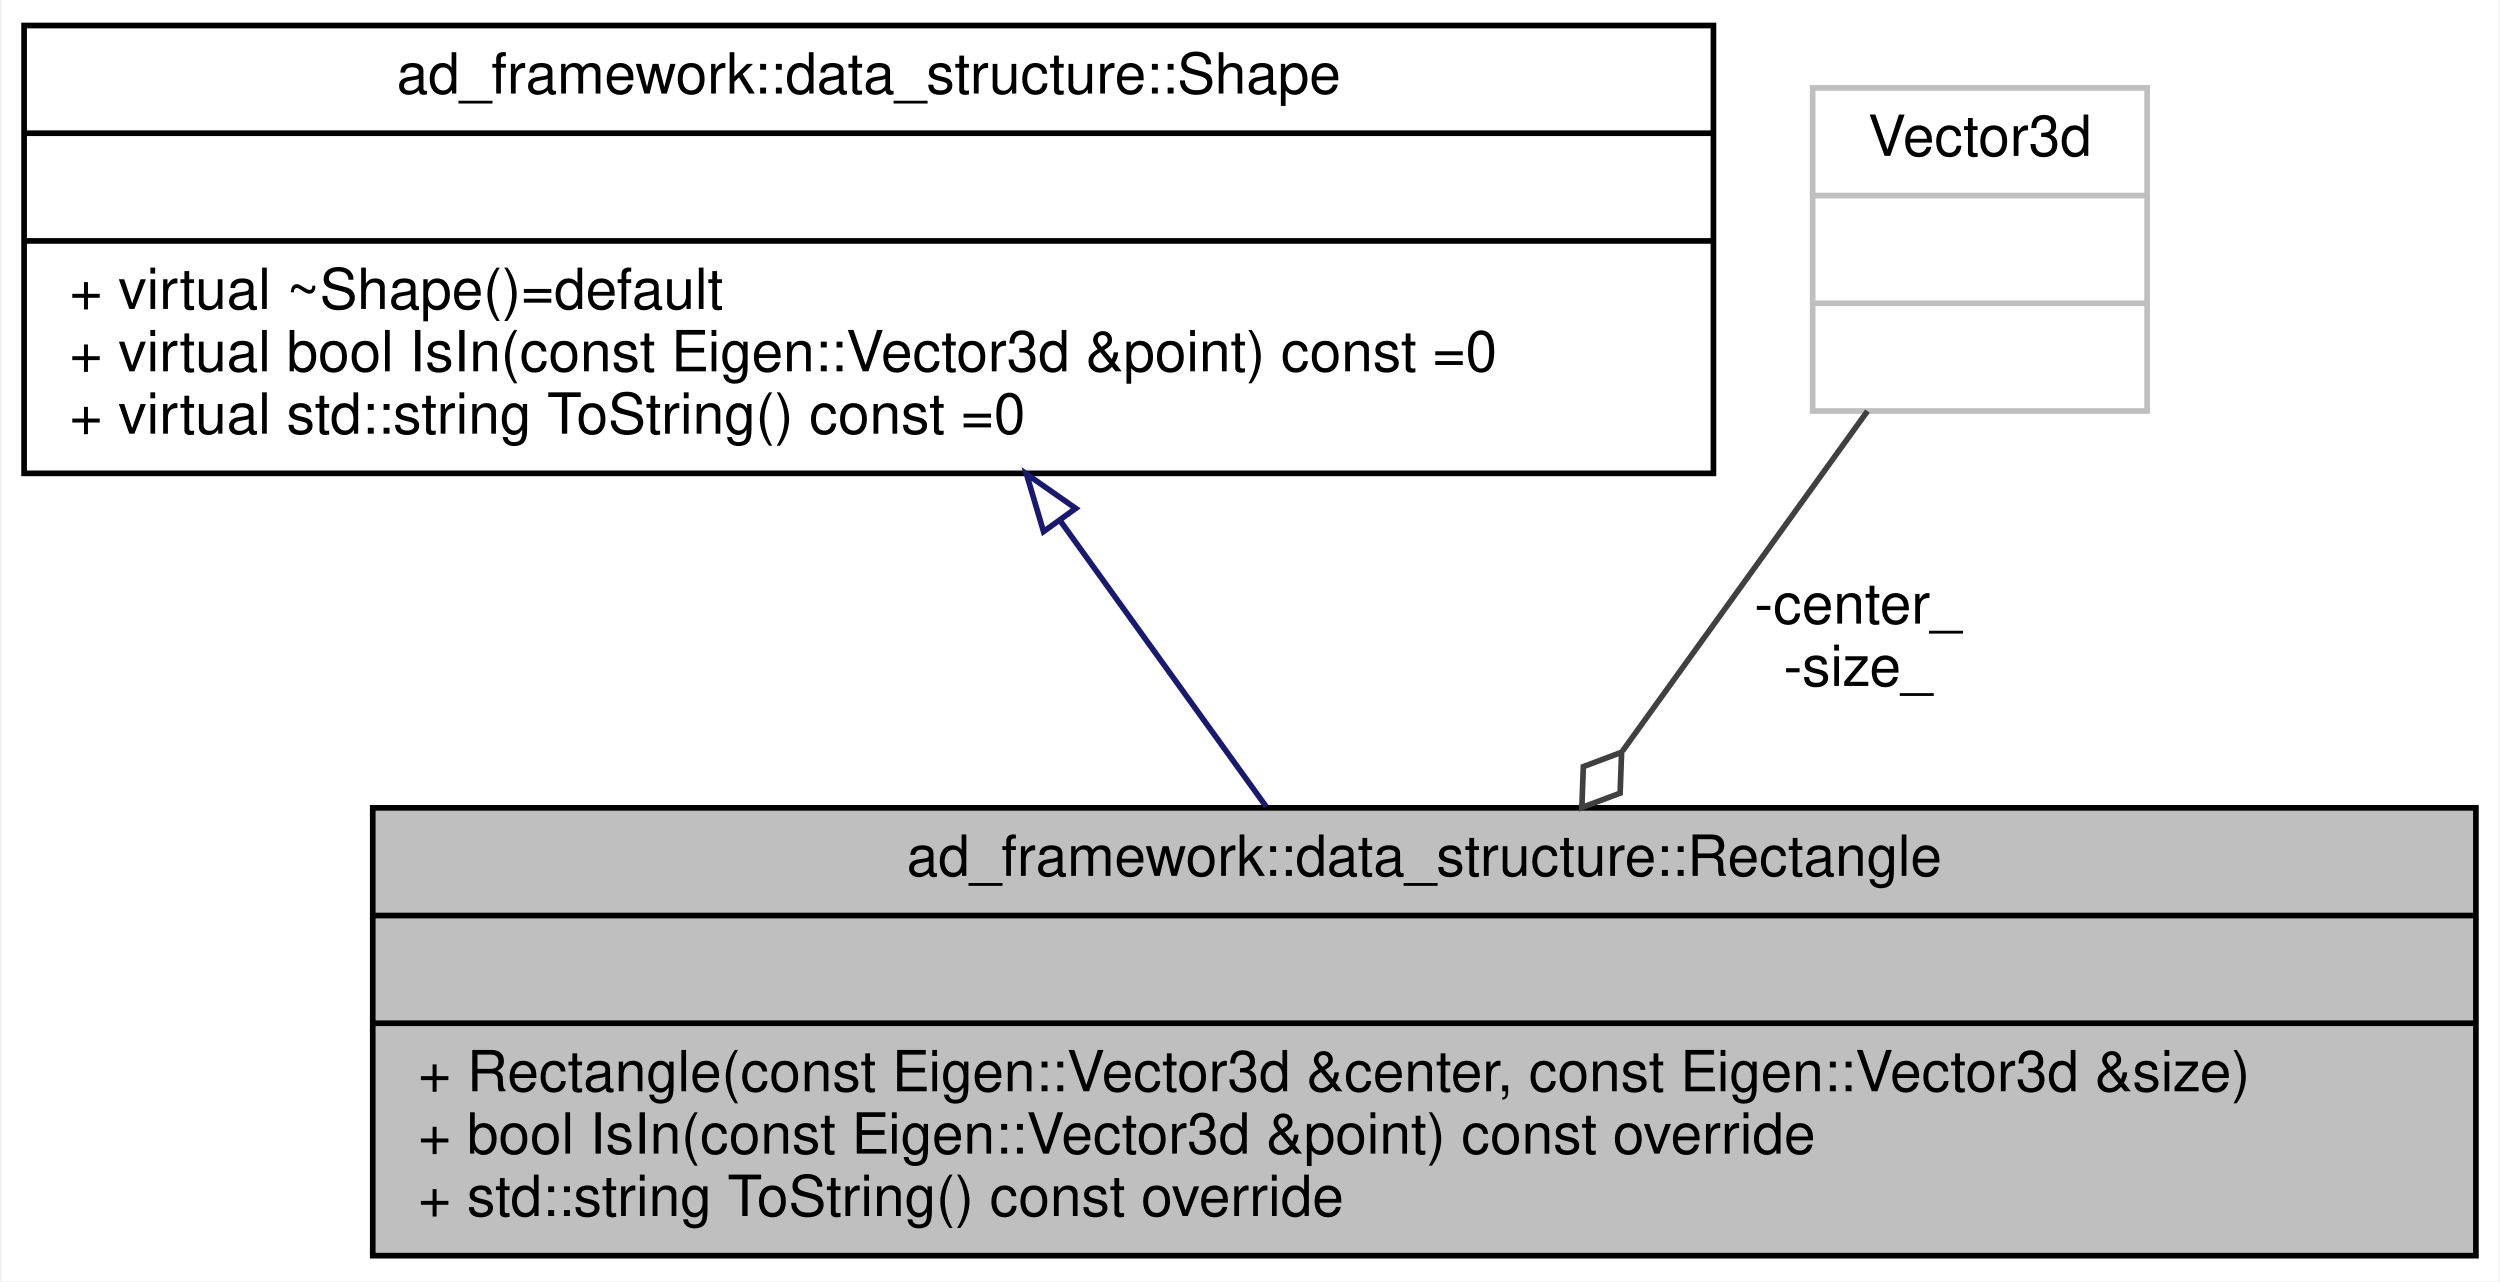
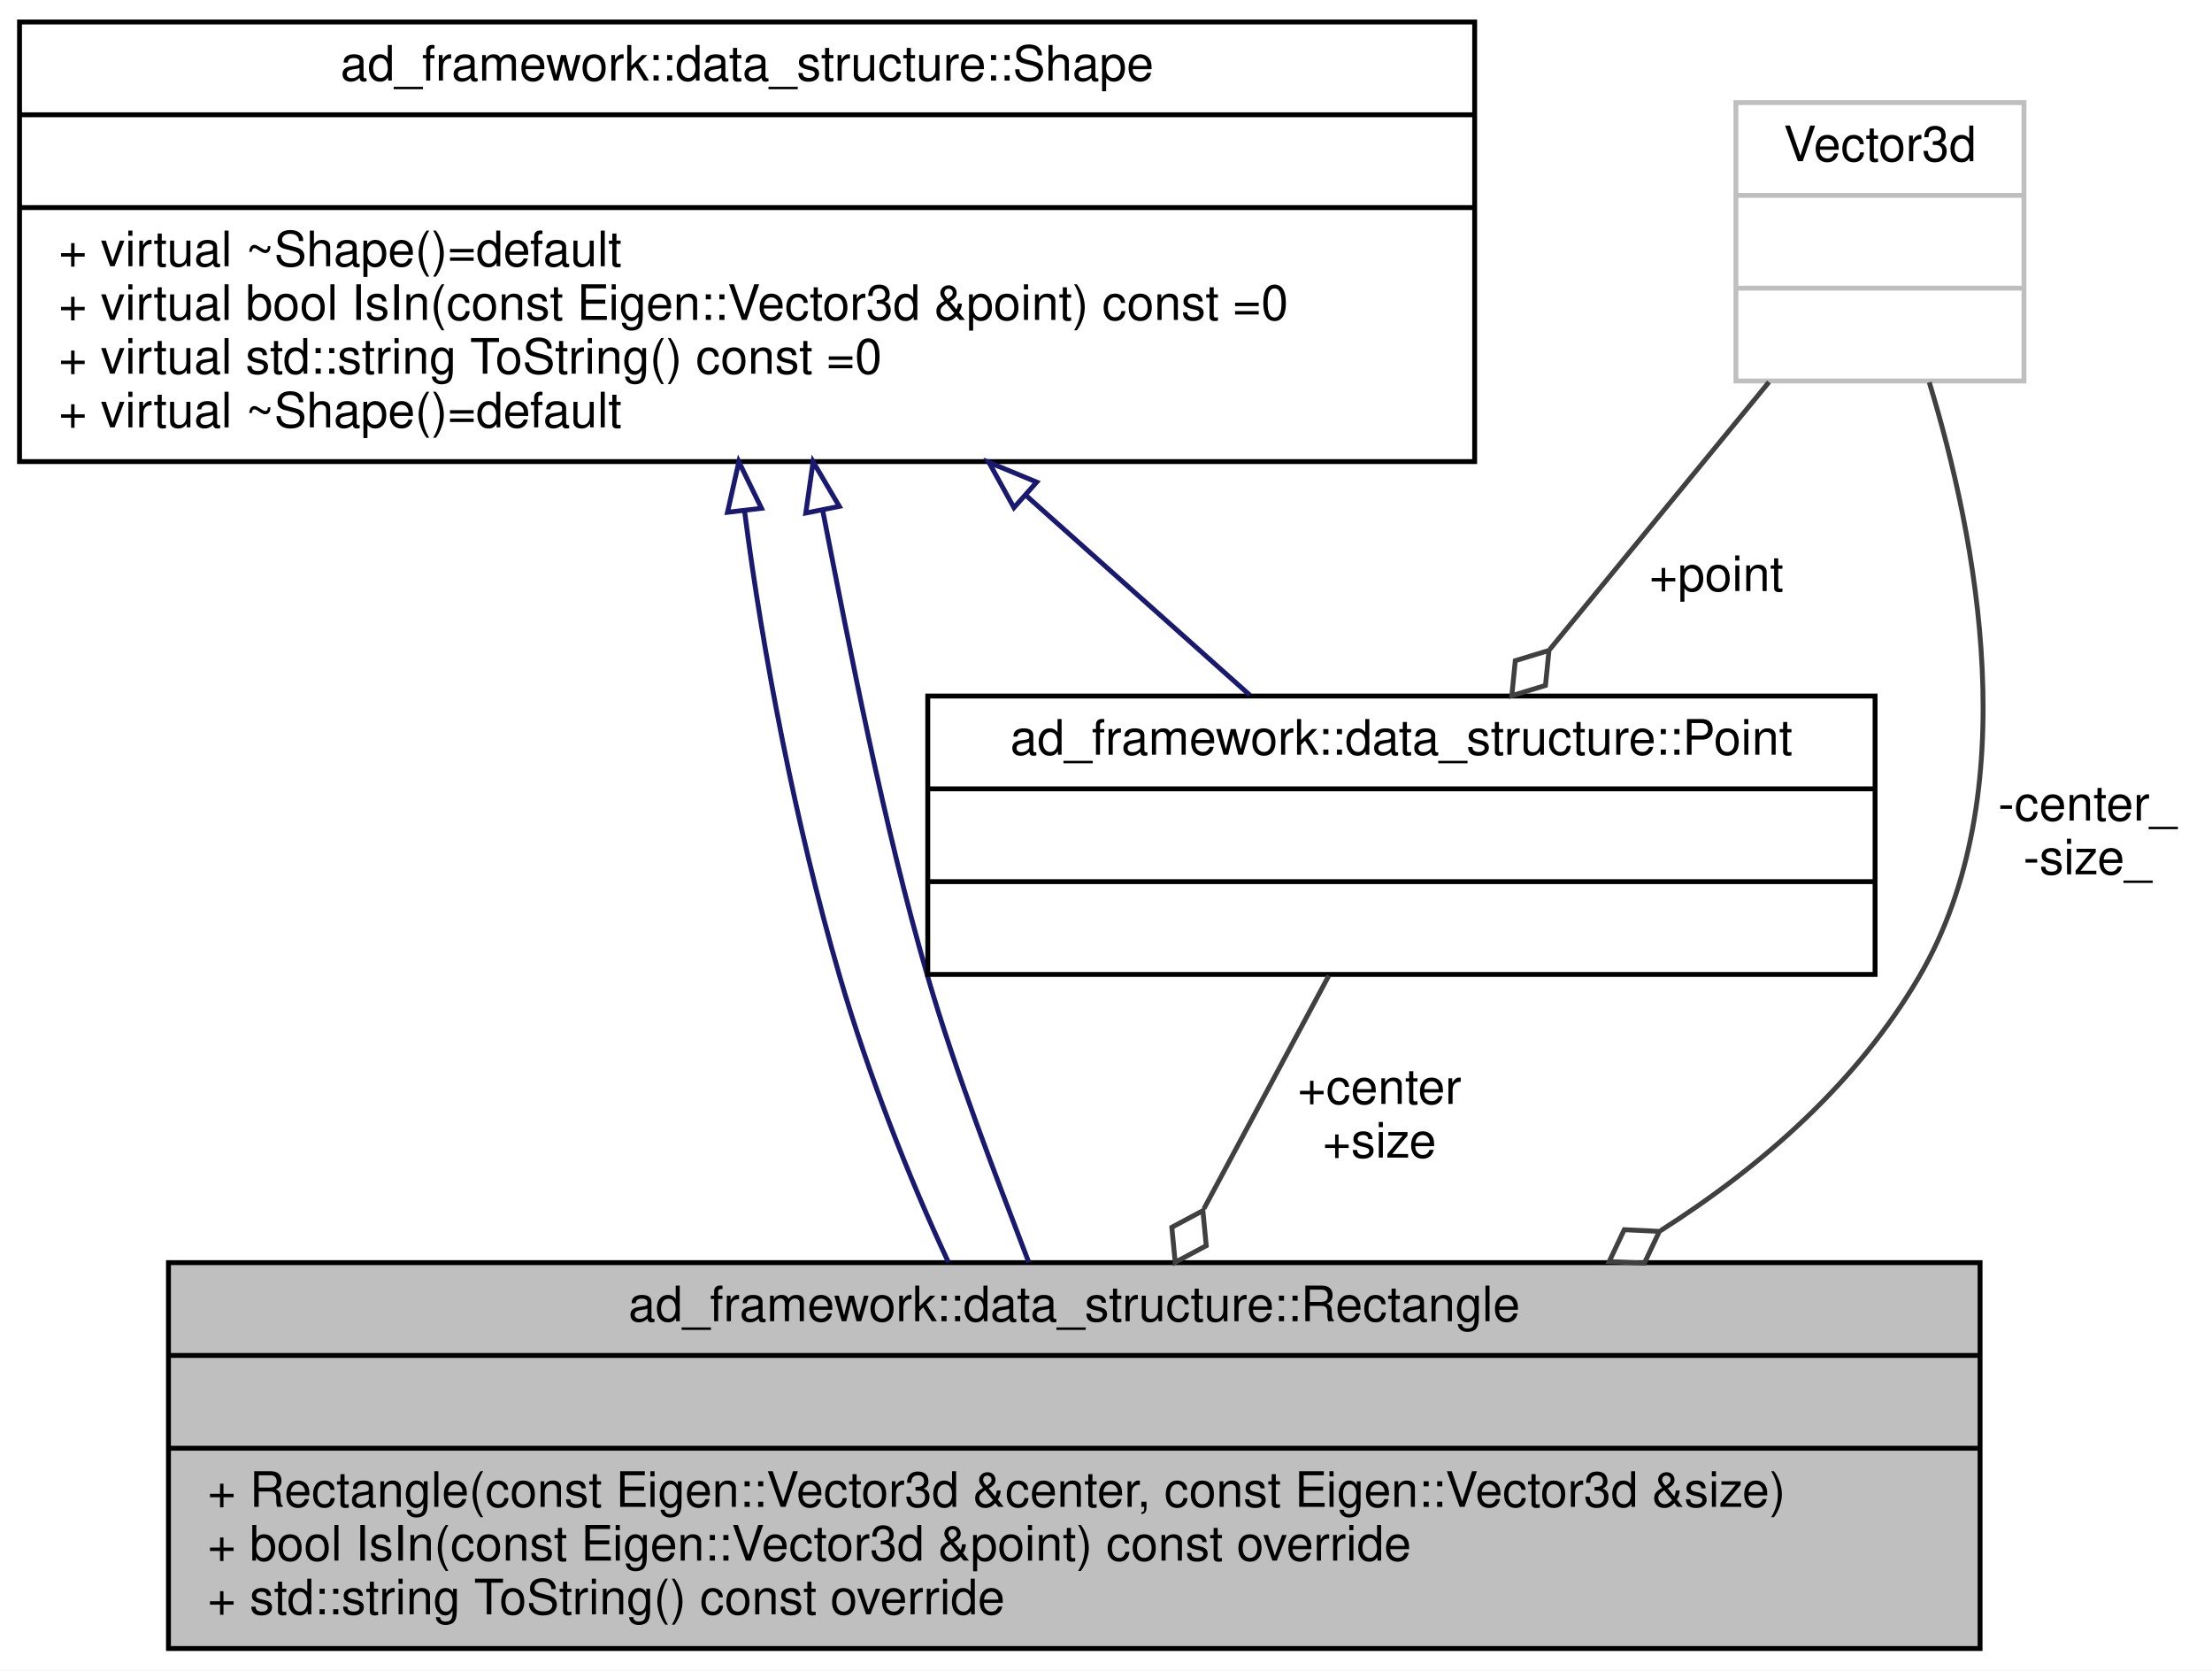
- <svg xmlns="http://www.w3.org/2000/svg" xmlns:xlink="http://www.w3.org/1999/xlink" width="441pt" height="226pt" viewBox="0.00 0.00 440.50 226.00">
-   <g id="graph0" class="graph" transform="scale(1 1) rotate(0) translate(4 222)">
-     <polygon fill="white" stroke="transparent" points="-4,4 -4,-222 436.5,-222 436.5,4 -4,4" />
+ <svg xmlns="http://www.w3.org/2000/svg" xmlns:xlink="http://www.w3.org/1999/xlink" width="453pt" height="342pt" viewBox="0.00 0.00 453.00 342.00">
+   <g id="graph0" class="graph" transform="scale(1 1) rotate(0) translate(4 338)">
+     <polygon fill="white" stroke="transparent" points="-4,4 -4,-338 449,-338 449,4 -4,4" />
    <g id="node1" class="node">
      <g id="a_node1">
        <a xlink:title=" ">
-           <polygon fill="#bfbfbf" stroke="black" points="61.5,-0.5 61.5,-79.5 432.5,-79.5 432.5,-0.5 61.5,-0.5" />
-           <text text-anchor="middle" x="247" y="-67.5" font-family="Helvetica,sans-Serif" font-size="10.00">ad_framework::data_structure::Rectangle</text>
-           <polyline fill="none" stroke="black" points="61.5,-60.5 432.5,-60.5 " />
-           <text text-anchor="middle" x="247" y="-48.5" font-family="Helvetica,sans-Serif" font-size="10.00"> </text>
-           <polyline fill="none" stroke="black" points="61.5,-41.5 432.5,-41.5 " />
-           <text text-anchor="start" x="69.5" y="-29.5" font-family="Helvetica,sans-Serif" font-size="10.00">+ Rectangle(const Eigen::Vector3d &amp;center, const Eigen::Vector3d &amp;size)</text>
-           <text text-anchor="start" x="69.5" y="-18.5" font-family="Helvetica,sans-Serif" font-size="10.00">+ bool IsIn(const Eigen::Vector3d &amp;point) const override</text>
-           <text text-anchor="start" x="69.5" y="-7.5" font-family="Helvetica,sans-Serif" font-size="10.00">+ std::string ToString() const override</text>
+           <polygon fill="#bfbfbf" stroke="black" points="30.5,-0.5 30.5,-79.5 401.5,-79.5 401.5,-0.5 30.5,-0.5" />
+           <text text-anchor="middle" x="216" y="-67.5" font-family="Helvetica,sans-Serif" font-size="10.00">ad_framework::data_structure::Rectangle</text>
+           <polyline fill="none" stroke="black" points="30.5,-60.5 401.5,-60.5 " />
+           <text text-anchor="middle" x="216" y="-48.5" font-family="Helvetica,sans-Serif" font-size="10.00"> </text>
+           <polyline fill="none" stroke="black" points="30.5,-41.5 401.5,-41.5 " />
+           <text text-anchor="start" x="38.5" y="-29.5" font-family="Helvetica,sans-Serif" font-size="10.00">+ Rectangle(const Eigen::Vector3d &amp;center, const Eigen::Vector3d &amp;size)</text>
+           <text text-anchor="start" x="38.5" y="-18.5" font-family="Helvetica,sans-Serif" font-size="10.00">+ bool IsIn(const Eigen::Vector3d &amp;point) const override</text>
+           <text text-anchor="start" x="38.5" y="-7.5" font-family="Helvetica,sans-Serif" font-size="10.00">+ std::string ToString() const override</text>
        </a>
      </g>
    </g>
    <g id="node2" class="node">
      <g id="a_node2">
        <a xlink:href="classad__framework_1_1data__structure_1_1Shape.html" target="_top" xlink:title=" ">
-           <polygon fill="white" stroke="black" points="0,-138.5 0,-217.5 298,-217.5 298,-138.5 0,-138.5" />
-           <text text-anchor="middle" x="149" y="-205.5" font-family="Helvetica,sans-Serif" font-size="10.00">ad_framework::data_structure::Shape</text>
-           <polyline fill="none" stroke="black" points="0,-198.5 298,-198.5 " />
-           <text text-anchor="middle" x="149" y="-186.5" font-family="Helvetica,sans-Serif" font-size="10.00"> </text>
-           <polyline fill="none" stroke="black" points="0,-179.5 298,-179.5 " />
-           <text text-anchor="start" x="8" y="-167.5" font-family="Helvetica,sans-Serif" font-size="10.00">+ virtual ~Shape()=default</text>
-           <text text-anchor="start" x="8" y="-156.5" font-family="Helvetica,sans-Serif" font-size="10.00">+ virtual bool IsIn(const Eigen::Vector3d &amp;point) const =0</text>
-           <text text-anchor="start" x="8" y="-145.5" font-family="Helvetica,sans-Serif" font-size="10.00">+ virtual std::string ToString() const =0</text>
+           <polygon fill="white" stroke="black" points="0,-243.5 0,-333.5 298,-333.5 298,-243.5 0,-243.5" />
+           <text text-anchor="middle" x="149" y="-321.5" font-family="Helvetica,sans-Serif" font-size="10.00">ad_framework::data_structure::Shape</text>
+           <polyline fill="none" stroke="black" points="0,-314.5 298,-314.5 " />
+           <text text-anchor="middle" x="149" y="-302.5" font-family="Helvetica,sans-Serif" font-size="10.00"> </text>
+           <polyline fill="none" stroke="black" points="0,-295.5 298,-295.5 " />
+           <text text-anchor="start" x="8" y="-283.5" font-family="Helvetica,sans-Serif" font-size="10.00">+ virtual ~Shape()=default</text>
+           <text text-anchor="start" x="8" y="-272.5" font-family="Helvetica,sans-Serif" font-size="10.00">+ virtual bool IsIn(const Eigen::Vector3d &amp;point) const =0</text>
+           <text text-anchor="start" x="8" y="-261.5" font-family="Helvetica,sans-Serif" font-size="10.00">+ virtual std::string ToString() const =0</text>
+           <text text-anchor="start" x="8" y="-250.5" font-family="Helvetica,sans-Serif" font-size="10.00">+ virtual ~Shape()=default</text>
        </a>
      </g>
    </g>
    <g id="edge1" class="edge">
-       <path fill="none" stroke="midnightblue" d="M182.87,-130C194.7,-113.59 207.83,-95.36 219.11,-79.7" />
-       <polygon fill="none" stroke="midnightblue" points="179.83,-128.23 176.82,-138.39 185.51,-132.32 179.83,-128.23" />
+       <path fill="none" stroke="midnightblue" d="M148.5,-233.24C152.15,-204.6 158.95,-169.04 168,-138 173.74,-118.31 182.01,-97.1 190.24,-79.55" />
+       <polygon fill="none" stroke="midnightblue" points="144.99,-233.12 147.31,-243.46 151.95,-233.94 144.99,-233.12" />
+     </g>
+     <g id="edge2" class="edge">
+       <path fill="none" stroke="midnightblue" d="M164.46,-233.62C170.09,-204.91 176.91,-169.18 186,-138 191.74,-118.31 200.01,-97.1 206.69,-79.55" />
+       <polygon fill="none" stroke="midnightblue" points="161.02,-232.97 162.52,-243.46 167.89,-234.33 161.02,-232.97" />
    </g>
    <g id="node3" class="node">
      <g id="a_node3">
-         <a xlink:title=" ">
-           <polygon fill="white" stroke="#bfbfbf" points="315.5,-149.5 315.5,-206.5 374.5,-206.5 374.5,-149.5 315.5,-149.5" />
-           <text text-anchor="middle" x="345" y="-194.5" font-family="Helvetica,sans-Serif" font-size="10.00">Vector3d</text>
-           <polyline fill="none" stroke="#bfbfbf" points="315.5,-187.5 374.5,-187.5 " />
-           <text text-anchor="middle" x="345" y="-175.5" font-family="Helvetica,sans-Serif" font-size="10.00"> </text>
-           <polyline fill="none" stroke="#bfbfbf" points="315.5,-168.5 374.5,-168.5 " />
-           <text text-anchor="middle" x="345" y="-156.5" font-family="Helvetica,sans-Serif" font-size="10.00"> </text>
+         <a xlink:href="structad__framework_1_1data__structure_1_1Point.html" target="_top" xlink:title=" ">
+           <polygon fill="white" stroke="black" points="186,-138.5 186,-195.5 380,-195.5 380,-138.5 186,-138.5" />
+           <text text-anchor="middle" x="283" y="-183.5" font-family="Helvetica,sans-Serif" font-size="10.00">ad_framework::data_structure::Point</text>
+           <polyline fill="none" stroke="black" points="186,-176.5 380,-176.5 " />
+           <text text-anchor="middle" x="283" y="-164.5" font-family="Helvetica,sans-Serif" font-size="10.00"> </text>
+           <polyline fill="none" stroke="black" points="186,-157.5 380,-157.5 " />
+           <text text-anchor="middle" x="283" y="-145.5" font-family="Helvetica,sans-Serif" font-size="10.00"> </text>
        </a>
      </g>
    </g>
-     <g id="edge2" class="edge">
-       <path fill="none" stroke="#404040" d="M325.17,-149.48C312.78,-132.28 296.47,-109.65 281.96,-89.52" />
-       <polygon fill="none" stroke="#404040" points="281.8,-89.3 275.05,-86.77 274.79,-79.56 281.54,-82.09 281.8,-89.3" />
-       <text text-anchor="middle" x="323.5" y="-112" font-family="Helvetica,sans-Serif" font-size="10.00"> -center_</text>
-       <text text-anchor="middle" x="323.5" y="-101" font-family="Helvetica,sans-Serif" font-size="10.00">-size_</text>
+     <g id="edge4" class="edge">
+       <path fill="none" stroke="midnightblue" d="M206.16,-236.53C221.87,-222.52 238.32,-207.84 251.95,-195.69" />
+       <polygon fill="none" stroke="midnightblue" points="203.65,-234.07 198.52,-243.34 208.31,-239.3 203.65,-234.07" />
+     </g>
+     <g id="edge3" class="edge">
+       <path fill="none" stroke="#404040" d="M268.13,-138.26C260.61,-124.23 251.26,-106.78 242.56,-90.55" />
+       <polygon fill="none" stroke="#404040" points="242.34,-90.14 235.98,-86.74 236.67,-79.57 243.03,-82.97 242.34,-90.14" />
+       <text text-anchor="middle" x="278.5" y="-112" font-family="Helvetica,sans-Serif" font-size="10.00"> +center</text>
+       <text text-anchor="middle" x="278.5" y="-101" font-family="Helvetica,sans-Serif" font-size="10.00">+size</text>
+     </g>
+     <g id="node4" class="node">
+       <g id="a_node4">
+         <a xlink:title=" ">
+           <polygon fill="white" stroke="#bfbfbf" points="351.5,-260 351.5,-317 410.5,-317 410.5,-260 351.5,-260" />
+           <text text-anchor="middle" x="381" y="-305" font-family="Helvetica,sans-Serif" font-size="10.00">Vector3d</text>
+           <polyline fill="none" stroke="#bfbfbf" points="351.5,-298 410.5,-298 " />
+           <text text-anchor="middle" x="381" y="-286" font-family="Helvetica,sans-Serif" font-size="10.00"> </text>
+           <polyline fill="none" stroke="#bfbfbf" points="351.5,-279 410.5,-279 " />
+           <text text-anchor="middle" x="381" y="-267" font-family="Helvetica,sans-Serif" font-size="10.00"> </text>
+         </a>
+       </g>
+     </g>
+     <g id="edge6" class="edge">
+       <path fill="none" stroke="#404040" d="M391.1,-259.72C400.79,-227.98 411.01,-175.57 389,-138 376.44,-116.55 357.2,-99.49 336.06,-86.04" />
+       <polygon fill="none" stroke="#404040" points="335.83,-85.9 328.63,-86.24 325.55,-79.72 332.75,-79.38 335.83,-85.9" />
+       <text text-anchor="middle" x="423.5" y="-170" font-family="Helvetica,sans-Serif" font-size="10.00"> -center_</text>
+       <text text-anchor="middle" x="423.5" y="-159" font-family="Helvetica,sans-Serif" font-size="10.00">-size_</text>
+     </g>
+     <g id="edge5" class="edge">
+       <path fill="none" stroke="#404040" d="M358.27,-259.78C344.91,-243.49 327.86,-222.7 313.36,-205.02" />
+       <polygon fill="none" stroke="#404040" points="313.22,-204.84 306.32,-202.74 305.61,-195.57 312.5,-197.67 313.22,-204.84" />
+       <text text-anchor="middle" x="347.5" y="-217" font-family="Helvetica,sans-Serif" font-size="10.00"> +point</text>
    </g>
  </g>
</svg>
